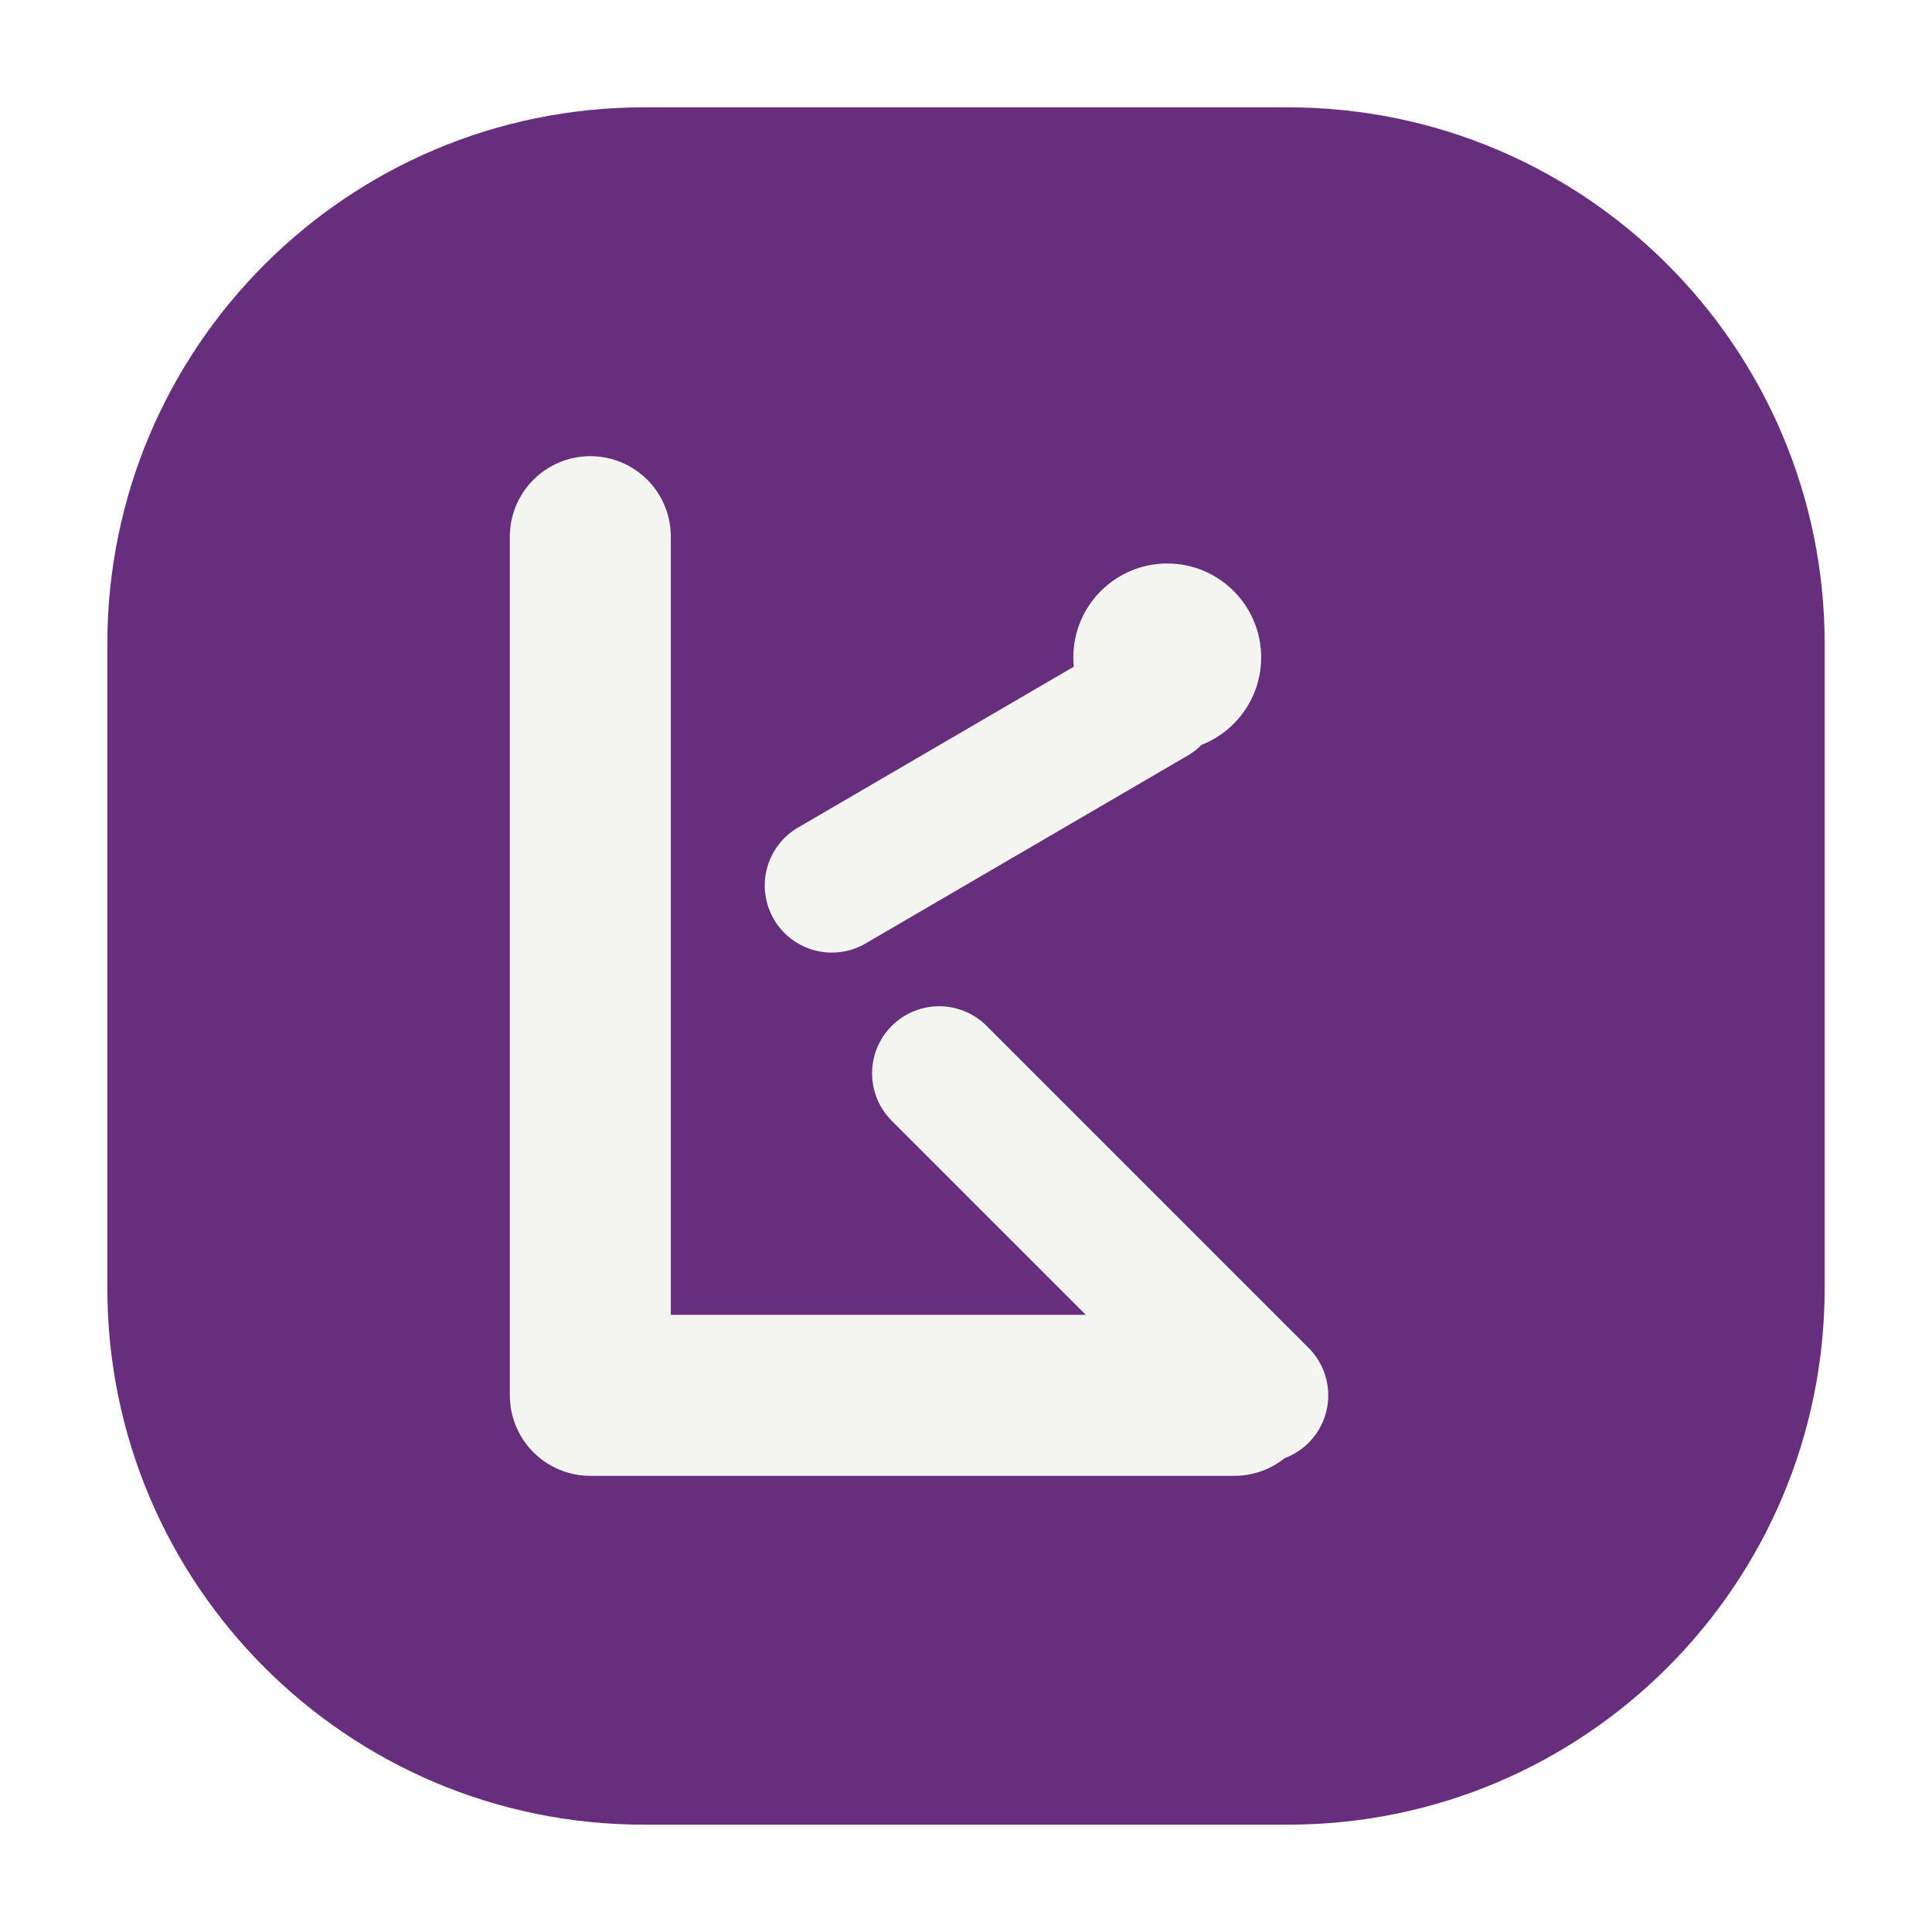
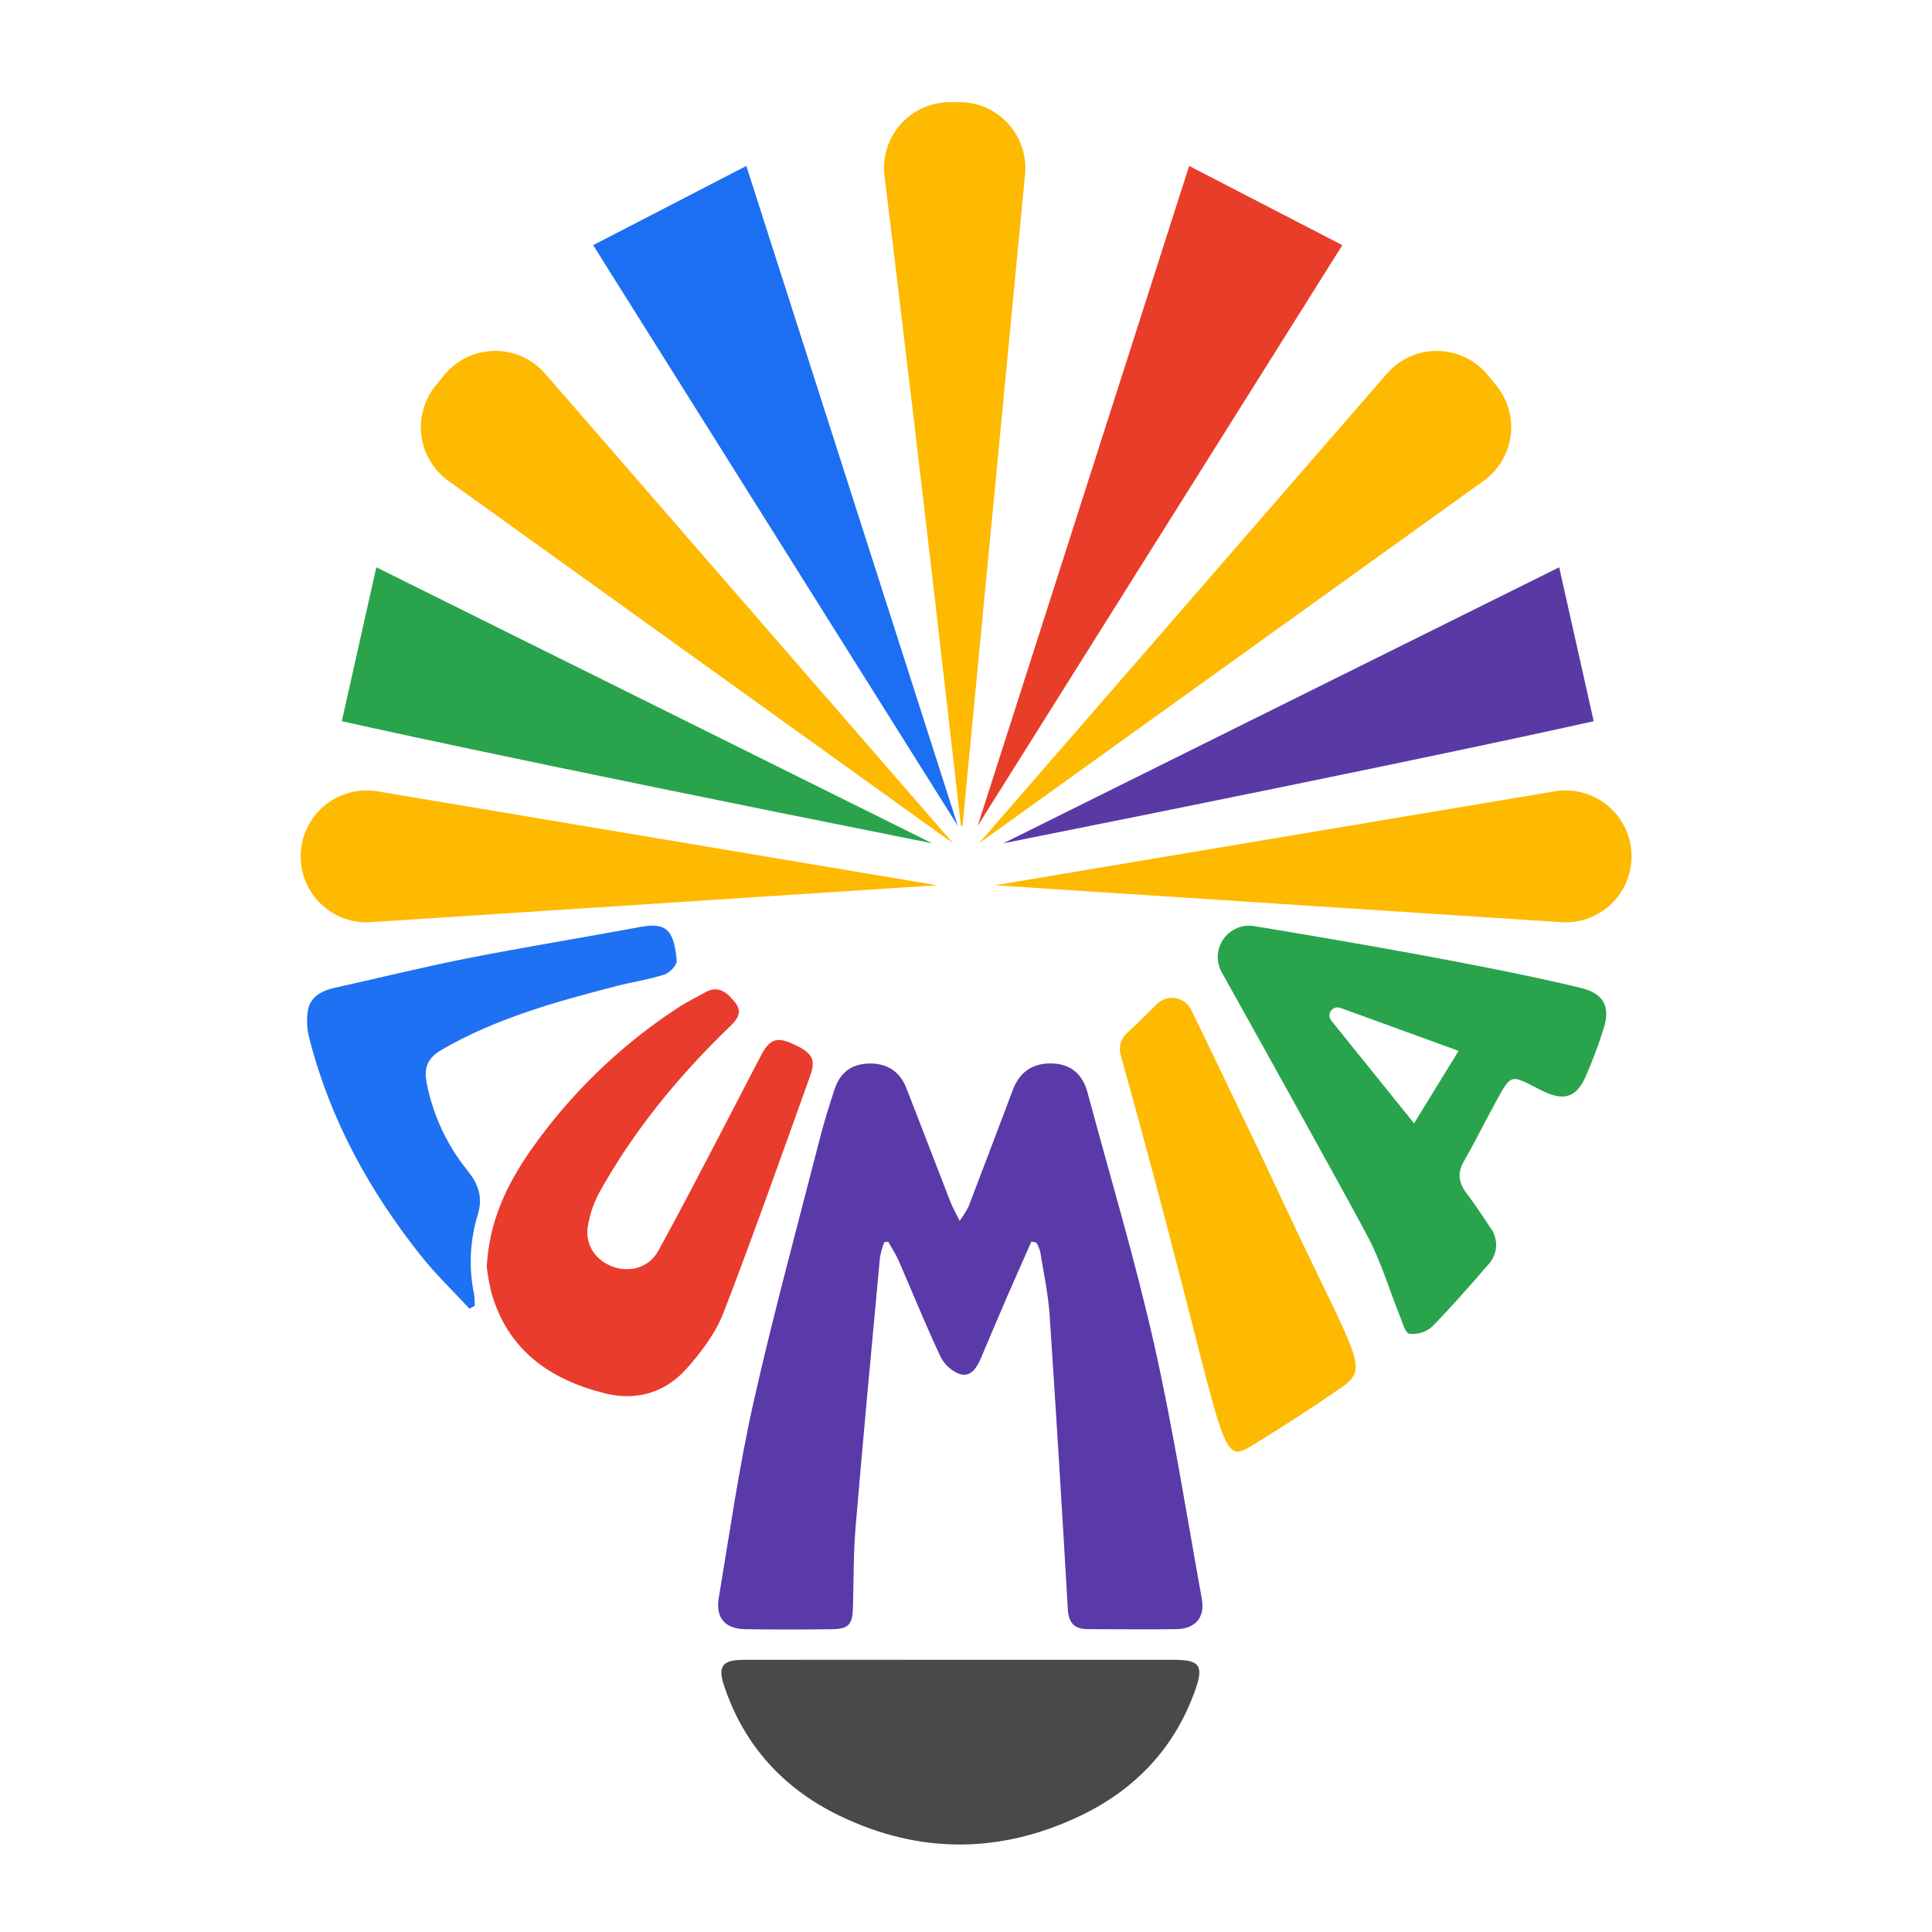
- <svg xmlns="http://www.w3.org/2000/svg" width="72" height="72" viewBox="0 0 72 72" fill="none">
-   <rect x="4" y="4" width="64" height="64" rx="20" fill="#662E7D" />
-   <path d="M22 20V52H46" stroke="#F4F5F1" stroke-width="6" stroke-linecap="round" stroke-linejoin="round" />
-   <circle cx="43.5" cy="24.5" r="3.5" fill="#F4F5F1" />
-   <path d="M31 33L43 26" stroke="#F4F5F1" stroke-width="5" stroke-linecap="round" />
-   <path d="M35 40L47 52" stroke="#F4F5F1" stroke-width="5" stroke-linecap="round" />
+ <svg xmlns="http://www.w3.org/2000/svg" viewBox="127.5 66.4 560 560" width="2048" height="2048">
+   <defs>
+     <style>.cls-1{fill:#1e71f2;}.cls-2{fill:#e93c2c;}.cls-3{fill:#5a39a9;}.cls-4{fill:#feb901;}.cls-5{fill:#29a44d;}.cls-6{fill:#494949;}.cls-7{fill:#e83d29;}.cls-8{fill:#593aa4;}.cls-9{fill:#1c6ff2;}</style>
+   </defs>
+   <path class="cls-3" d="M426.45,426.28c-2.36,5.35-4.75,10.69-7.08,16.06-2.52,5.84-5,11.71-7.47,17.55-1.19,2.77-2.87,5.79-6.22,4.79a10.39,10.39,0,0,1-5.61-5.13c-4.3-9.16-8.08-18.55-12.13-27.83-.82-1.88-2-3.62-3-5.43l-1.14.18a23.42,23.42,0,0,0-1.23,4.3c-2.41,26-4.86,52.05-7.06,78.1-.65,7.76-.56,15.59-.77,23.39-.14,5-1.22,6.31-6.07,6.37q-12.58.18-25.17,0c-5.78-.08-8.63-3.27-7.67-9,3.18-19,5.87-38,10.08-56.76,5.77-25.66,12.73-51.06,19.25-76.55,1.22-4.75,2.68-9.45,4.22-14.11,1.67-5,4.9-7.37,9.94-7.54s9,2.22,10.84,7c4.32,11,8.54,22.12,12.85,33.17.6,1.54,1.45,3,2.65,5.43a30.22,30.22,0,0,0,2.6-4.18c4.35-11.34,8.61-22.71,12.93-34.06,1.93-5.07,6-7.65,11.51-7.38,5.24.26,8.61,3.09,10.06,8.53,6.48,24.16,13.69,48.15,19.2,72.53s9.42,49.38,13.89,74.12c1,5.42-1.9,8.71-7.4,8.79-8.53.12-17.07,0-25.6,0-3.87,0-5.61-1.73-5.84-5.8q-2.44-42.61-5.27-85.2c-.42-6.18-1.74-12.3-2.73-18.44a11.55,11.55,0,0,0-1.14-2.64Z" />
+   <path class="cls-2" d="M268.59,433.6c.71-13.44,5.91-23.94,12.76-33.83a157,157,0,0,1,42.05-40.87c2.75-1.85,5.74-3.36,8.66-4.94,3.86-2.09,6.32.3,8.5,3s.79,4.76-1.28,6.76c-15,14.44-28.09,30.33-38.2,48.57a31.65,31.65,0,0,0-3.08,8.93c-1.12,5.46,1.66,10.16,6.73,12.19s10.85.51,13.57-4.43c6.07-11,11.83-22.19,17.67-33.33,4.1-7.81,8.09-15.67,12.21-23.48,2.31-4.39,4.38-5.2,8.33-3.53,6.3,2.67,7.63,4.58,5.86,9.48-8.27,23-16.37,46-25.18,68.82-2.28,5.89-6.39,11.34-10.64,16.12-6.2,7-14.52,9.48-23.69,7.22-16-4-28.17-12.53-32.94-29.23A63.16,63.16,0,0,1,268.59,433.6Z" />
+   <path class="cls-5" d="M585.52,352.7c6.72,1.62,8.87,5.25,6.81,11.82a137.26,137.26,0,0,1-5.16,13.79c-2.68,6.12-6.18,7.29-12.17,4.5l-.39-.19c-9.8-4.92-8.7-5.72-14.59,5.12-2.76,5.08-5.32,10.28-8.21,15.28-1.95,3.37-1.52,6.21.73,9.19,2.44,3.23,4.68,6.6,6.93,10a8.29,8.29,0,0,1-.66,10.81c-5.29,6.12-10.62,12.22-16.29,18A8.51,8.51,0,0,1,536,453c-1.16-.17-2-3.29-2.75-5.17-3.07-7.6-5.4-15.57-9.19-22.78-6-11.39-29.3-53.27-42.43-76.82a9.08,9.08,0,0,1,9.4-13.39C515.69,338.89,559.12,346.32,585.52,352.7ZM537.38,392l12.9-21L516,358.54a2.35,2.35,0,0,0-2.63,3.69Z" />
+   <path class="cls-1" d="M263.58,445.74c-4.75-5.15-9.84-10-14.18-15.49-14.81-18.66-26.13-39.19-32.11-62.4a20,20,0,0,1-.5-8.88c.79-3.66,4-5.43,7.63-6.23,12.83-2.85,25.6-6,38.49-8.56,16.72-3.29,33.56-6,50.32-9.12,8-1.48,9.59,1.6,10.43,9.75.13,1.26-2,3.55-3.55,4.05-4.52,1.47-9.28,2.16-13.89,3.35-17.51,4.53-34.93,9.31-50.76,18.51-4,2.32-5.19,5.18-4.26,9.7A58,58,0,0,0,263,405.69c3.15,3.88,4.51,7.7,3,12.76a46.29,46.29,0,0,0-1.07,23.15,21.09,21.09,0,0,1,.18,3.28Z" />
+   <path class="cls-4" d="M405.58,96h-2.7a19.1,19.1,0,0,0-19,21.43c3.92,32,11.92,98.26,22.13,188.27l.49,0L424.61,117A19.12,19.12,0,0,0,405.58,96Z" />
+   <path class="cls-4" d="M578.13,295.77,415.87,323,580.06,333.7a19.12,19.12,0,0,0,19.83-14.62h0A19.12,19.12,0,0,0,578.13,295.77Z" />
+   <path class="cls-4" d="M529.53,174.68,411.25,310.85,557.56,205.76a19.12,19.12,0,0,0,3.69-27.58l-2.45-3A19.12,19.12,0,0,0,529.53,174.68Z" />
+   <path class="cls-4" d="M236.89,295.77,399.14,323,235,333.7a19.12,19.12,0,0,1-19.83-14.62h0A19.12,19.12,0,0,1,236.89,295.77Z" />
+   <path class="cls-4" d="M285.49,174.68,403.77,310.85,257.45,205.76a19.12,19.12,0,0,1-3.69-27.58l2.45-3A19.12,19.12,0,0,1,285.49,174.68Z" />
+   <path class="cls-6" d="M405.94,547.51q31,0,62,0c7.12,0,8.47,1.64,6.15,8.34-5.83,16.84-17.21,29-33.06,36.68-23.25,11.23-46.93,11.42-70.21.16-16.11-7.8-27.6-20.23-33.37-37.47-2-5.87-.62-7.7,5.64-7.71Q374.52,547.47,405.94,547.51Z" />
+   <path class="cls-4" d="M499,413.94c-6.13-13.2-18.14-38.16-26.21-54.81a6.2,6.2,0,0,0-10-1.66c-2.91,2.94-6.27,6.24-8.63,8.36a6.22,6.22,0,0,0-1.84,6.31c31.45,112.82,27.51,119.75,38,113.33,8.85-5.44,17.6-11.08,26.15-17C524.9,462.7,520.27,459.64,499,413.94Z" />
+   <polygon class="cls-7" points="516.58 137.46 472.18 114.5 410.89 305.77 516.58 137.46" />
+   <path class="cls-8" d="M589.44,275.44l-10-44.61s-10.39,5.18-161.1,80C546.23,285.31,589.44,275.44,589.44,275.44Z" />
+   <polygon class="cls-9" points="299.43 137.46 343.83 114.5 405.12 305.77 299.43 137.46" />
+   <path class="cls-5" d="M226.58,275.44l10-44.61s10.39,5.18,161.1,80C269.78,285.31,226.58,275.44,226.58,275.44Z" />
</svg>
